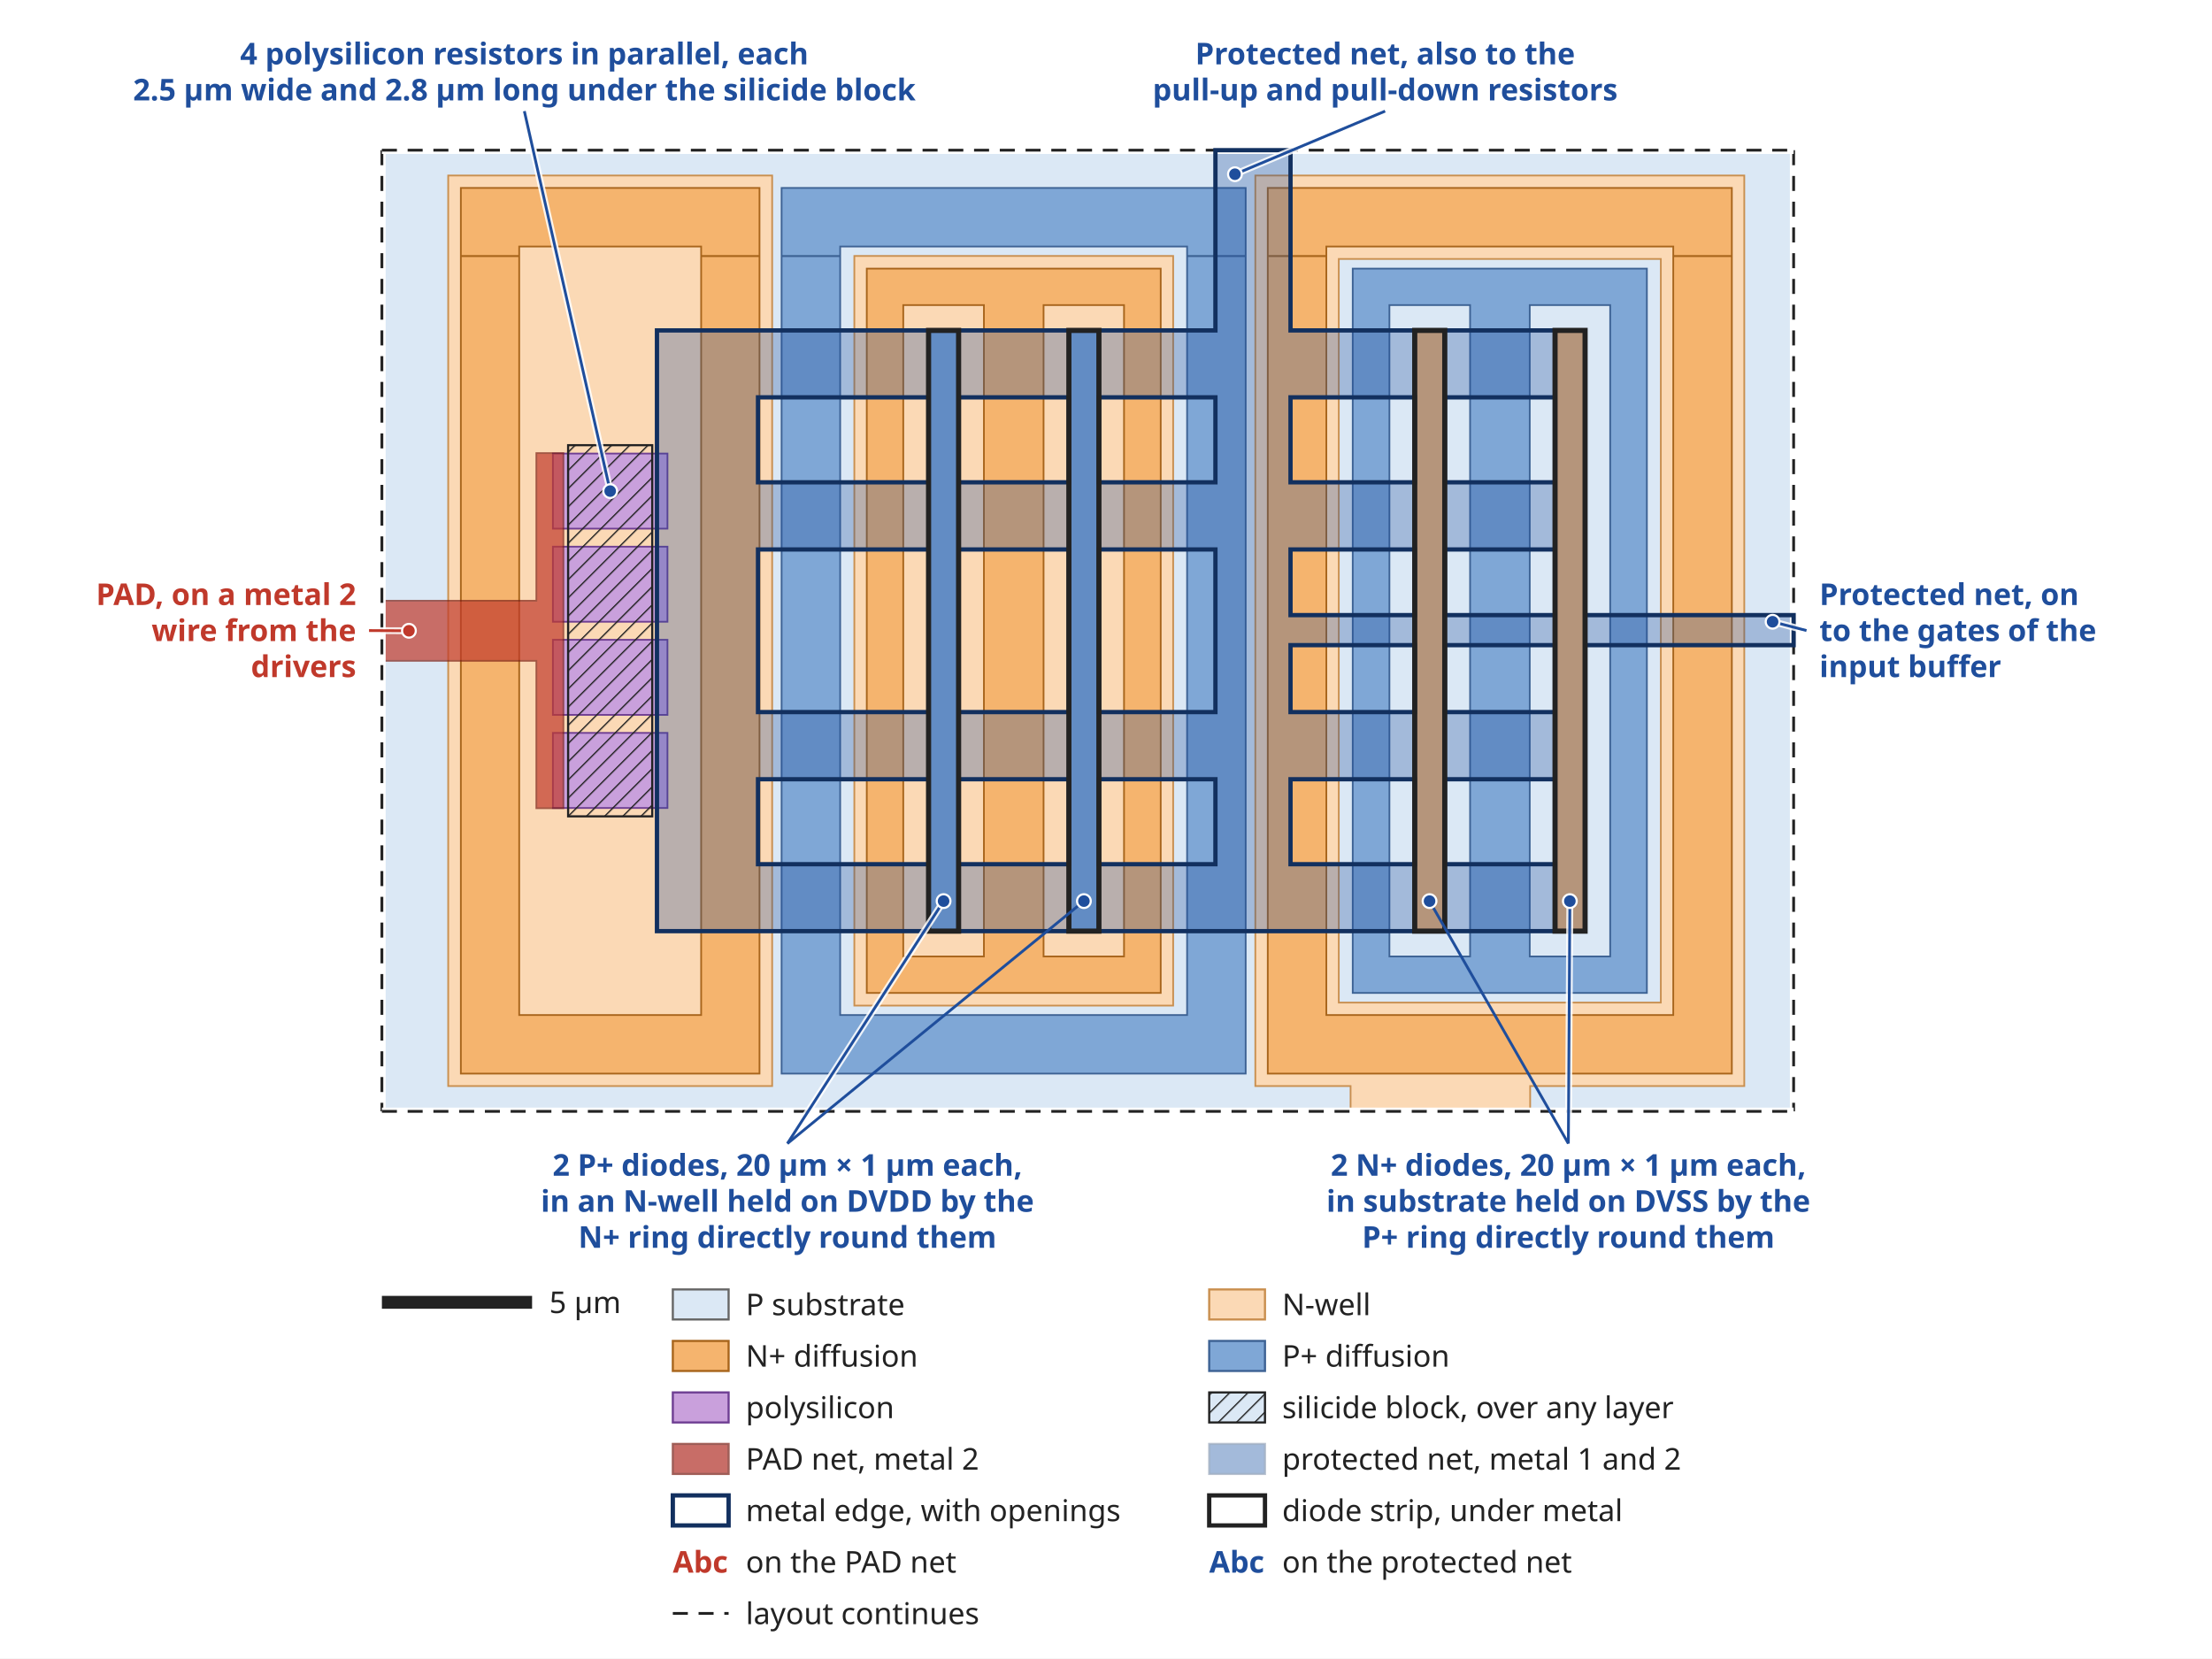
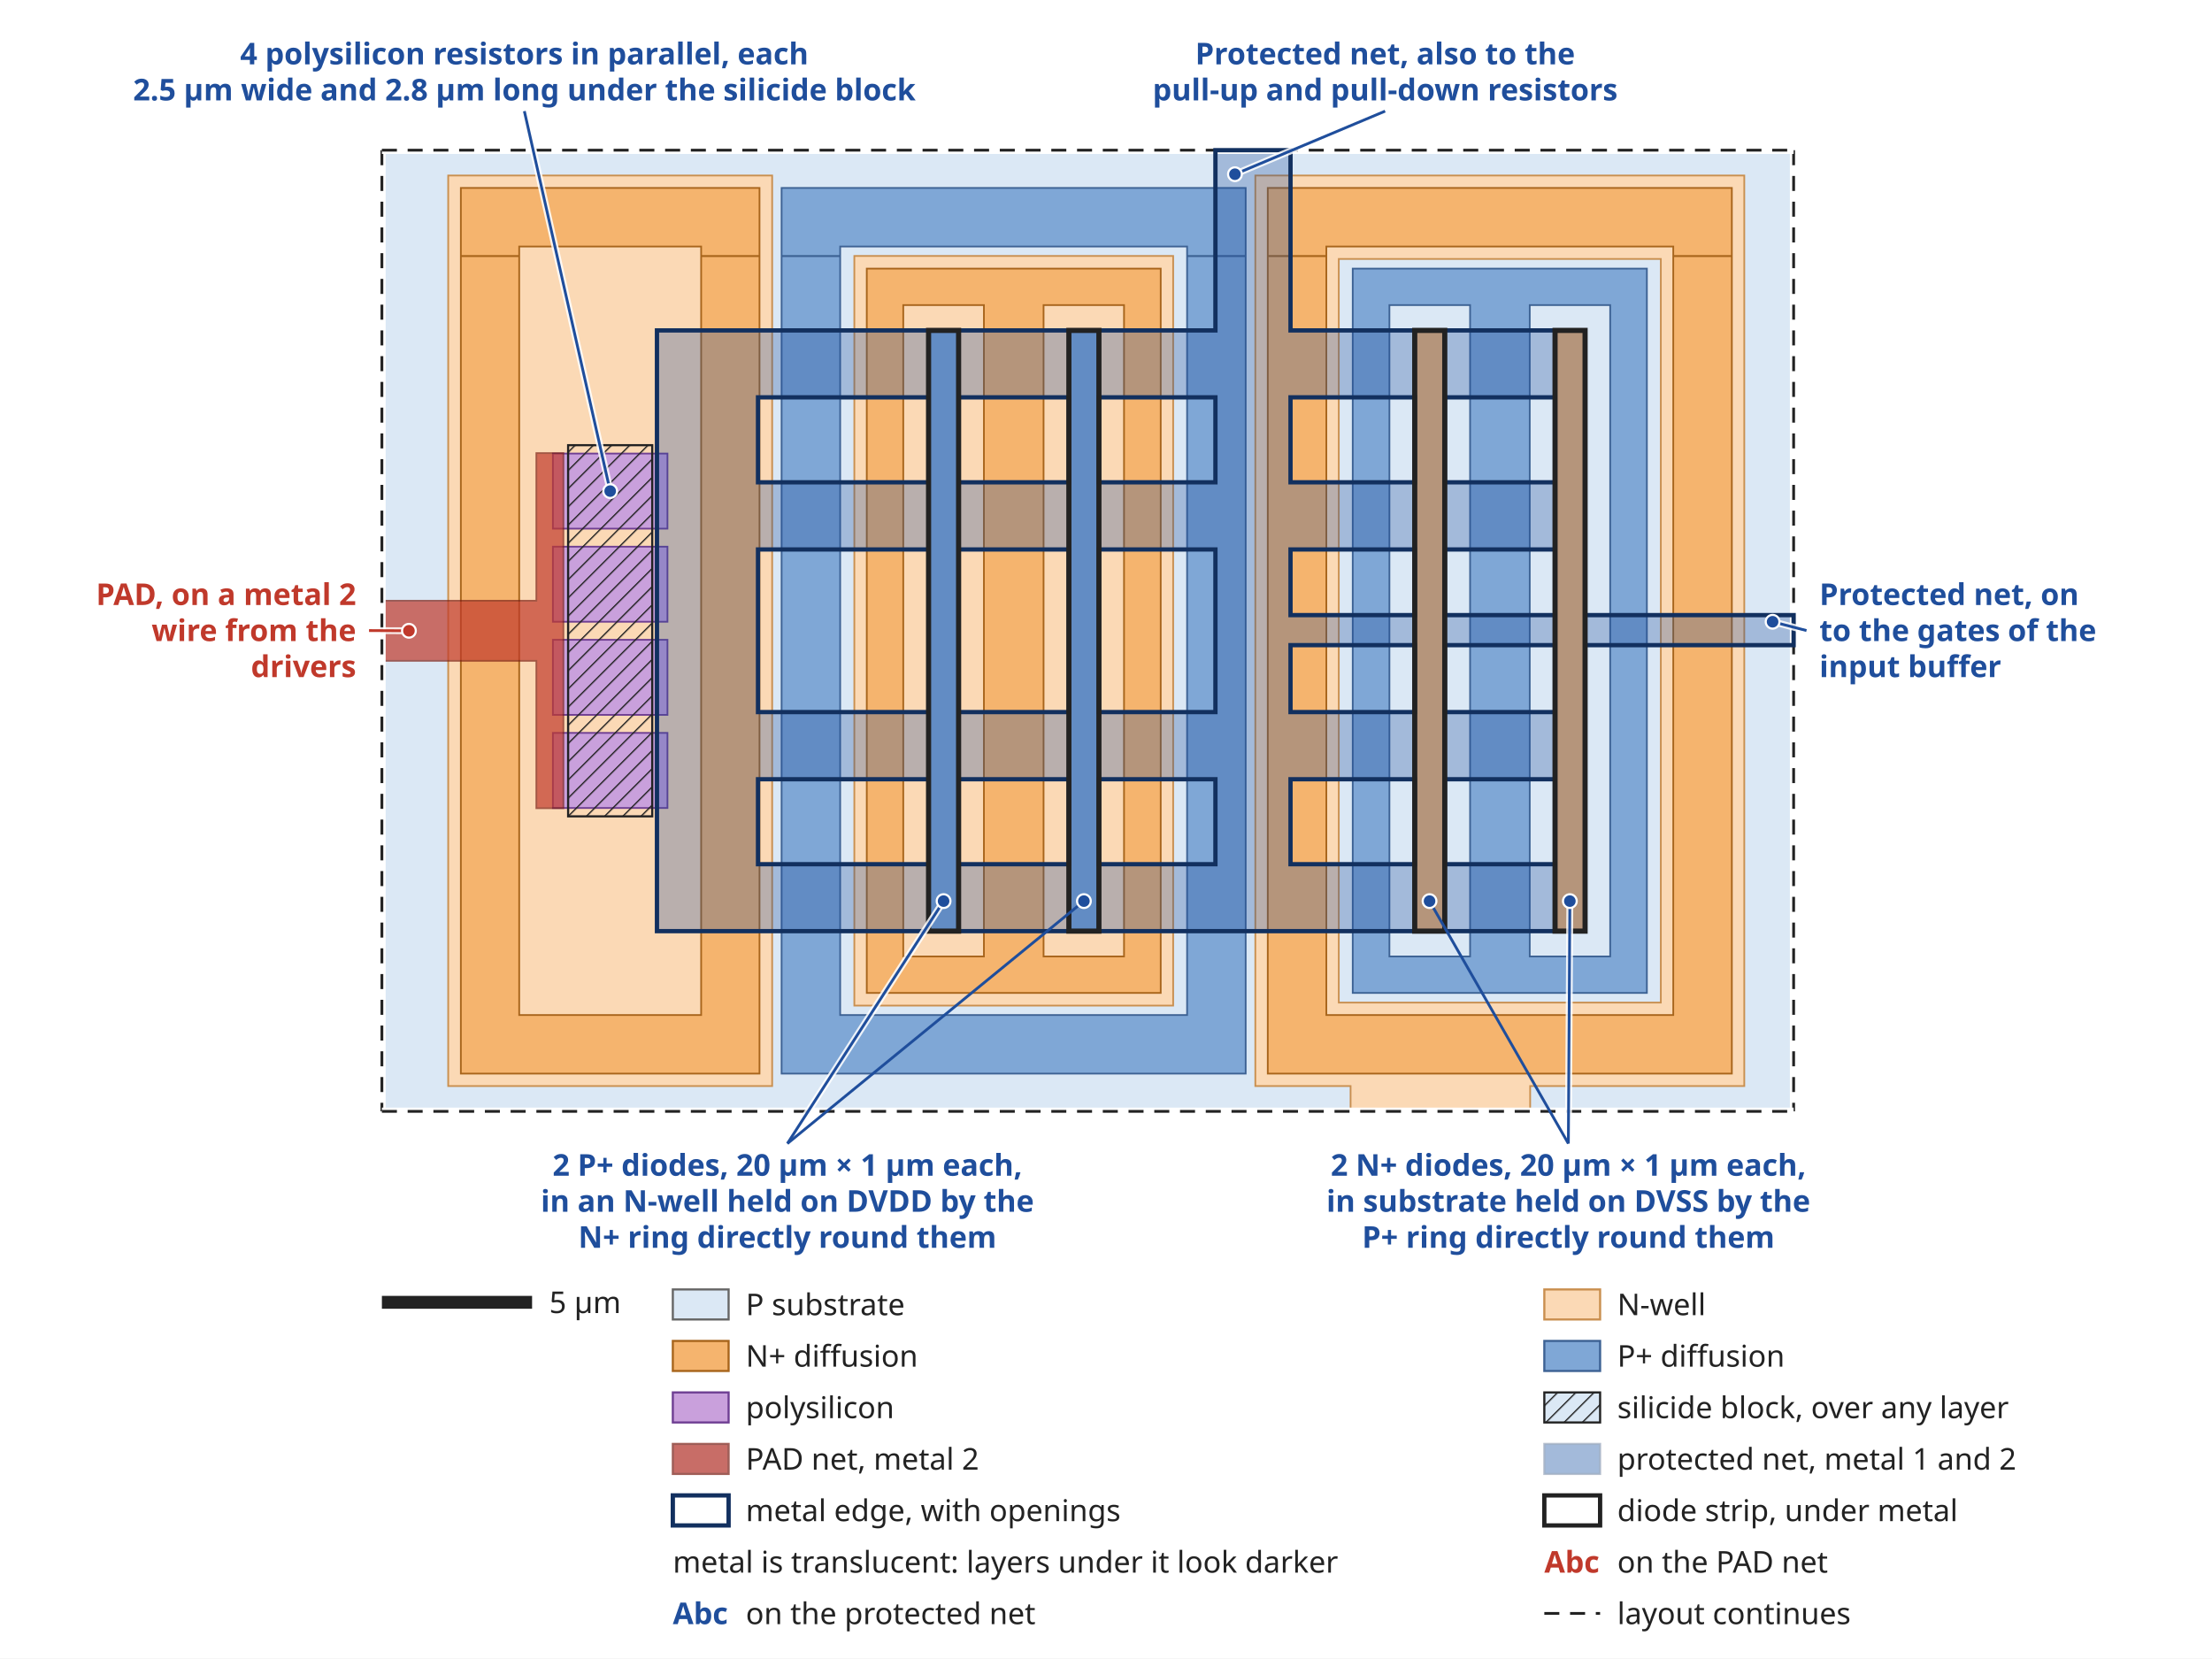
<svg xmlns="http://www.w3.org/2000/svg" width="1031" height="773" viewBox="0 0 1031 773" font-family="sans-serif">
  <defs>
    <pattern id="hatch" width="6" height="6" patternUnits="userSpaceOnUse" patternTransform="rotate(45)">
      <line x1="0" y1="0" x2="0" y2="6" stroke="#222222" stroke-width="1.2" />
    </pattern>
    <marker id="arrow-hot" viewBox="0 0 10 10" refX="7" refY="5" markerWidth="4.5" markerHeight="4.5" orient="auto">
      <path d="M0,0 L10,5 L0,10 z" fill="#c0392b" />
    </marker>
    <marker id="arrow-clamp" viewBox="0 0 10 10" refX="7" refY="5" markerWidth="4.5" markerHeight="4.5" orient="auto">
      <path d="M0,0 L10,5 L0,10 z" fill="#e08a00" />
    </marker>
    <marker id="arrow-second" viewBox="0 0 10 10" refX="7" refY="5" markerWidth="4.5" markerHeight="4.5" orient="auto">
      <path d="M0,0 L10,5 L0,10 z" fill="#1f4e9c" />
    </marker>
    <marker id="arrow-snap" viewBox="0 0 10 10" refX="7" refY="5" markerWidth="4.5" markerHeight="4.5" orient="auto">
      <path d="M0,0 L10,5 L0,10 z" fill="#8e44ad" />
    </marker>
  </defs>
  <rect width="1031" height="773" fill="#ffffff" />
  <rect x="178.0" y="70.0" width="658.0" height="448.0" fill="#dbe8f5" />
  <path d="M585.1,81.8L624.0,81.8L813.0,81.8L813.0,506.2L713.2,506.2L713.2,515.2L713.2,518.0L629.5,518.0L629.5,515.2L629.5,506.2L585.1,506.2ZM624.0,120.7L624.0,467.3L774.1,467.3L774.1,120.7ZM398.2,119.3L546.8,119.3L546.8,468.7L398.2,468.7ZM208.9,81.8L359.9,81.8L359.9,506.2L208.9,506.2Z" fill="#fbd9b5" stroke="#c98f4f" stroke-width="0.8" fill-rule="evenodd" opacity="1.0" />
  <path d="M630.5,125.2L643.3,125.2L754.9,125.2L767.6,125.2L767.6,126.4L767.6,142.2L767.6,461.7L767.6,462.8L754.9,462.8L643.3,462.8L630.5,462.8L630.5,461.7L630.5,142.2L630.5,126.4ZM713.0,142.2L713.0,146.1L713.0,441.9L713.0,445.8L750.5,445.8L750.5,441.9L750.5,146.1L750.5,142.2ZM647.6,142.2L647.6,146.1L647.6,441.9L647.6,445.8L685.2,445.8L685.2,441.9L685.2,146.1L685.2,142.2ZM364.3,119.4L391.6,119.4L391.6,468.7L391.6,473.1L553.3,473.1L553.3,468.7L553.3,119.4L580.6,119.4L580.6,468.7L580.6,473.1L580.6,500.4L364.3,500.4L364.3,473.1L364.3,468.7ZM364.3,87.6L580.6,87.6L580.6,114.9L580.6,119.3L553.3,119.3L553.3,114.9L391.6,114.9L391.6,119.3L364.3,119.3L364.3,114.9ZM498.2,154.0L512.2,154.0L512.2,434.0L498.2,434.0ZM432.8,154.0L446.8,154.0L446.8,434.0L432.8,434.0Z" fill="#7fa7d6" stroke="#3d6294" stroke-width="0.8" fill-rule="evenodd" opacity="1.0" />
  <path d="M404.0,125.2L416.7,125.2L528.3,125.2L541.0,125.2L541.0,126.4L541.0,142.2L541.0,461.7L541.0,462.8L528.3,462.8L416.7,462.8L404.0,462.8L404.0,461.7L404.0,142.2L404.0,126.4ZM486.4,142.2L486.4,146.1L486.4,441.9L486.4,445.8L523.9,445.8L523.9,441.9L523.9,146.1L523.9,142.2ZM421.0,142.2L421.0,146.1L421.0,441.9L421.0,445.8L458.6,445.8L458.6,441.9L458.6,146.1L458.6,142.2ZM590.9,119.4L618.2,119.4L618.2,468.7L618.2,473.1L779.9,473.1L779.9,468.7L779.9,119.4L807.2,119.4L807.2,468.7L807.2,473.1L807.2,500.4L590.9,500.4L590.9,473.1L590.9,468.7ZM214.8,119.4L242.0,119.4L242.0,468.7L242.0,473.1L326.8,473.1L326.8,468.7L326.8,119.4L354.0,119.4L354.0,468.7L354.0,473.1L354.0,500.4L214.8,500.4L214.8,473.1L214.8,468.7ZM590.9,87.6L807.2,87.6L807.2,114.9L807.2,119.3L779.9,119.3L779.9,114.9L618.2,114.9L618.2,119.3L590.9,119.3L590.9,114.9ZM214.8,87.6L354.0,87.6L354.0,114.9L354.0,119.3L326.8,119.3L326.8,114.9L242.0,114.9L242.0,119.3L214.8,119.3L214.8,114.9ZM724.8,154.0L738.8,154.0L738.8,434.0L724.8,434.0ZM659.4,154.0L673.4,154.0L673.4,434.0L659.4,434.0Z" fill="#f5b46e" stroke="#a8651c" stroke-width="0.8" fill-rule="evenodd" opacity="1.0" />
  <path d="M257.7,341.6L311.1,341.6L311.1,376.6L257.7,376.6ZM257.7,298.2L311.1,298.2L311.1,333.2L257.7,333.2ZM257.7,254.8L311.1,254.8L311.1,289.8L257.7,289.8ZM257.7,211.4L311.1,211.4L311.1,246.4L257.7,246.4Z" fill="#c9a0dc" stroke="#6f3f93" stroke-width="0.8" fill-rule="evenodd" opacity="1.0" />
  <path d="M264.8,207.5L304.0,207.5L304.0,250.3L304.0,250.9L304.0,293.7L304.0,294.3L304.0,337.1L304.0,337.7L304.0,380.5L264.8,380.5L264.8,337.7L264.8,337.1L264.8,294.3L264.8,293.7L264.8,250.9L264.8,250.3L264.8,207.5Z" fill="url(#hatch)" stroke="#222222" stroke-width="1.0" fill-rule="evenodd" opacity="1.0" />
  <path d="M250.0,211.2L262.6,211.2L262.6,376.7L250.0,376.7L250.0,308.0L178.0,308.0L178.0,280.0L250.0,280.0Z" fill="#c0392b" stroke="#7d1f14" stroke-width="0.8" fill-rule="evenodd" opacity="0.7" />
  <path d="M566.5,70.0L601.5,70.0L601.5,73.2L601.5,154.0L659.4,154.0L673.4,154.0L724.8,154.0L738.8,154.0L738.8,185.2L738.8,224.8L738.8,256.1L738.8,286.7L814.4,286.7L814.4,286.7L836.0,286.7L836.0,300.7L814.4,300.7L814.4,300.7L738.8,300.7L738.8,331.9L738.8,363.2L738.8,402.8L738.8,434.0L738.8,434.0L306.2,434.0L306.2,434.0L306.2,402.8L306.2,376.7L306.2,376.5L306.2,363.2L306.2,341.7L306.2,333.1L306.2,331.9L306.2,298.3L306.2,289.7L306.2,256.1L306.2,254.9L306.2,246.3L306.2,224.8L306.2,211.5L306.2,211.2L306.2,185.2L306.2,154.0L353.3,154.0L432.8,154.0L446.8,154.0L498.2,154.0L512.2,154.0L566.5,154.0L566.5,73.2ZM512.2,256.1L512.2,331.9L566.5,331.9L566.5,300.7L566.5,286.7L566.5,256.1ZM673.4,363.2L673.4,402.8L724.8,402.8L724.8,363.2ZM601.5,363.2L601.5,402.8L659.4,402.8L659.4,363.2ZM512.2,363.2L512.2,402.8L566.5,402.8L566.5,363.2ZM446.8,363.2L446.8,402.8L498.2,402.8L498.2,363.2ZM353.3,363.2L353.3,402.8L432.8,402.8L432.8,363.2ZM673.4,300.7L673.4,331.9L724.8,331.9L724.8,300.7ZM601.5,300.7L601.5,331.9L659.4,331.9L659.4,300.7ZM673.4,256.1L673.4,286.7L724.8,286.7L724.8,256.1ZM601.5,256.1L601.5,286.7L659.4,286.7L659.4,256.1ZM446.8,256.1L446.8,331.9L498.2,331.9L498.2,256.1ZM353.3,256.1L353.3,331.9L432.8,331.9L432.8,256.1ZM673.4,185.2L673.4,224.8L724.8,224.8L724.8,185.2ZM601.5,185.2L601.5,224.8L659.4,224.8L659.4,185.2ZM512.2,185.2L512.2,224.8L566.5,224.8L566.5,185.2ZM446.8,185.2L446.8,224.8L498.2,224.8L498.2,185.2ZM353.3,185.2L353.3,224.8L432.8,224.8L432.8,185.2Z" fill="#1f4e9c" stroke="#12305f" stroke-width="0.8" fill-rule="evenodd" opacity="0.3" />
  <line x1="178.0" y1="70.0" x2="178.0" y2="518.0" stroke="#ffffff" stroke-width="3.5" />
  <line x1="178.0" y1="70.0" x2="178.0" y2="518.0" stroke="#222222" stroke-width="1.3" stroke-dasharray="7,5" />
  <line x1="836.0" y1="70.0" x2="836.0" y2="518.0" stroke="#ffffff" stroke-width="3.5" />
  <line x1="836.0" y1="70.0" x2="836.0" y2="518.0" stroke="#222222" stroke-width="1.3" stroke-dasharray="7,5" />
  <line x1="178.0" y1="70.0" x2="836.0" y2="70.0" stroke="#ffffff" stroke-width="3.5" />
  <line x1="178.0" y1="70.0" x2="836.0" y2="70.0" stroke="#222222" stroke-width="1.3" stroke-dasharray="7,5" />
  <line x1="178.0" y1="518.0" x2="836.0" y2="518.0" stroke="#ffffff" stroke-width="3.5" />
  <line x1="178.0" y1="518.0" x2="836.0" y2="518.0" stroke="#222222" stroke-width="1.3" stroke-dasharray="7,5" />
  <path d="M566.5,70.0L601.5,70.0L601.5,73.2L601.5,154.0L659.4,154.0L673.4,154.0L724.8,154.0L738.8,154.0L738.8,185.2L738.8,224.8L738.8,256.1L738.8,286.7L814.4,286.7L814.4,286.7L836.0,286.7L836.0,300.7L814.4,300.7L814.4,300.7L738.8,300.7L738.8,331.9L738.8,363.2L738.8,402.8L738.8,434.0L738.8,434.0L306.2,434.0L306.2,434.0L306.2,402.8L306.2,376.7L306.2,376.5L306.2,363.2L306.2,341.7L306.2,333.1L306.2,331.9L306.2,298.3L306.2,289.7L306.2,256.1L306.2,254.9L306.2,246.3L306.2,224.8L306.2,211.5L306.2,211.2L306.2,185.2L306.2,154.0L353.3,154.0L432.8,154.0L446.8,154.0L498.2,154.0L512.2,154.0L566.5,154.0L566.5,73.2ZM512.2,256.1L512.2,331.9L566.5,331.9L566.5,300.7L566.5,286.7L566.5,256.1ZM673.4,363.2L673.4,402.8L724.8,402.8L724.8,363.2ZM601.5,363.2L601.5,402.8L659.4,402.8L659.4,363.2ZM512.2,363.2L512.2,402.8L566.5,402.8L566.5,363.2ZM446.8,363.2L446.8,402.8L498.2,402.8L498.2,363.2ZM353.3,363.2L353.3,402.8L432.8,402.8L432.8,363.2ZM673.4,300.7L673.4,331.9L724.8,331.9L724.8,300.7ZM601.5,300.7L601.5,331.9L659.4,331.9L659.4,300.7ZM673.4,256.1L673.4,286.7L724.8,286.7L724.8,256.1ZM601.5,256.1L601.5,286.7L659.4,286.7L659.4,256.1ZM446.8,256.1L446.8,331.9L498.2,331.9L498.2,256.1ZM353.3,256.1L353.3,331.9L432.8,331.9L432.8,256.1ZM673.4,185.2L673.4,224.8L724.8,224.8L724.8,185.2ZM601.5,185.2L601.5,224.8L659.4,224.8L659.4,185.2ZM512.2,185.2L512.2,224.8L566.5,224.8L566.5,185.2ZM446.8,185.2L446.8,224.8L498.2,224.8L498.2,185.2ZM353.3,185.2L353.3,224.8L432.8,224.8L432.8,185.2Z" fill="none" stroke="#12305f" stroke-width="2.0" />
  <path d="M498.2,154.0L512.2,154.0L512.2,434.0L498.2,434.0ZM432.8,154.0L446.8,154.0L446.8,434.0L432.8,434.0Z" fill="none" stroke="#222222" stroke-width="2.4" />
  <path d="M724.8,154.0L738.8,154.0L738.8,434.0L724.8,434.0ZM659.4,154.0L673.4,154.0L673.4,434.0L659.4,434.0Z" fill="none" stroke="#222222" stroke-width="2.4" />
  <polyline points="172.0,293.9 190.6,294.0" fill="none" stroke="#fff" stroke-width="3.2" opacity="0.85" />
  <polyline points="172.0,293.9 190.6,294.0" fill="none" stroke="#c0392b" stroke-width="1.3" />
  <circle cx="190.6" cy="294.0" r="3.2" fill="#c0392b" stroke="#fff" stroke-width="1" />
  <text x="166.0" y="282.0" text-anchor="end" font-size="14" fill="#c0392b" font-weight="bold" stroke="#ffffff" stroke-width="3.5" paint-order="stroke" stroke-linejoin="round">PAD, on a metal 2</text>
  <text x="166.0" y="298.8" text-anchor="end" font-size="14" fill="#c0392b" font-weight="bold" stroke="#ffffff" stroke-width="3.5" paint-order="stroke" stroke-linejoin="round">wire from the</text>
  <text x="166.0" y="315.6" text-anchor="end" font-size="14" fill="#c0392b" font-weight="bold" stroke="#ffffff" stroke-width="3.5" paint-order="stroke" stroke-linejoin="round">drivers</text>
  <polyline points="842.0,293.9 826.2,289.8" fill="none" stroke="#fff" stroke-width="3.2" opacity="0.85" />
  <polyline points="842.0,293.9 826.2,289.8" fill="none" stroke="#1f4e9c" stroke-width="1.3" />
  <circle cx="826.2" cy="289.8" r="3.2" fill="#1f4e9c" stroke="#fff" stroke-width="1" />
  <text x="848.0" y="282.0" text-anchor="start" font-size="14" fill="#1f4e9c" font-weight="bold" stroke="#ffffff" stroke-width="3.5" paint-order="stroke" stroke-linejoin="round">Protected net, on</text>
  <text x="848.0" y="298.8" text-anchor="start" font-size="14" fill="#1f4e9c" font-weight="bold" stroke="#ffffff" stroke-width="3.5" paint-order="stroke" stroke-linejoin="round">to the gates of the</text>
  <text x="848.0" y="315.6" text-anchor="start" font-size="14" fill="#1f4e9c" font-weight="bold" stroke="#ffffff" stroke-width="3.5" paint-order="stroke" stroke-linejoin="round">input buffer</text>
  <polyline points="244.4,51.8 284.4,228.9" fill="none" stroke="#fff" stroke-width="3.2" opacity="0.85" />
  <polyline points="244.4,51.8 284.4,228.9" fill="none" stroke="#1f4e9c" stroke-width="1.3" />
  <circle cx="284.4" cy="228.9" r="3.2" fill="#1f4e9c" stroke="#fff" stroke-width="1" />
  <text x="244.4" y="30.0" text-anchor="middle" font-size="14" fill="#1f4e9c" font-weight="bold" stroke="#ffffff" stroke-width="3.5" paint-order="stroke" stroke-linejoin="round">4 polysilicon resistors in parallel, each</text>
  <text x="244.4" y="46.8" text-anchor="middle" font-size="14" fill="#1f4e9c" font-weight="bold" stroke="#ffffff" stroke-width="3.5" paint-order="stroke" stroke-linejoin="round">2.5 µm wide and 2.8 µm long under the silicide block</text>
  <polyline points="645.6,51.8 575.6,81.2" fill="none" stroke="#fff" stroke-width="3.2" opacity="0.85" />
  <polyline points="645.6,51.8 575.6,81.2" fill="none" stroke="#1f4e9c" stroke-width="1.3" />
  <circle cx="575.6" cy="81.2" r="3.2" fill="#1f4e9c" stroke="#fff" stroke-width="1" />
  <text x="645.6" y="30.0" text-anchor="middle" font-size="14" fill="#1f4e9c" font-weight="bold" stroke="#ffffff" stroke-width="3.5" paint-order="stroke" stroke-linejoin="round">Protected net, also to the</text>
  <text x="645.6" y="46.8" text-anchor="middle" font-size="14" fill="#1f4e9c" font-weight="bold" stroke="#ffffff" stroke-width="3.5" paint-order="stroke" stroke-linejoin="round">pull-up and pull-down resistors</text>
  <polyline points="367.0,533.0 439.8,420.0" fill="none" stroke="#fff" stroke-width="3.2" opacity="0.85" />
  <polyline points="367.0,533.0 439.8,420.0" fill="none" stroke="#1f4e9c" stroke-width="1.3" />
  <circle cx="439.8" cy="420.0" r="3.2" fill="#1f4e9c" stroke="#fff" stroke-width="1" />
  <line x1="367.0" y1="533.0" x2="505.2" y2="420.0" stroke="#1f4e9c" stroke-width="1.3" />
  <circle cx="505.2" cy="420.0" r="3.2" fill="#1f4e9c" stroke="#fff" stroke-width="1" />
  <text x="367.0" y="548.0" text-anchor="middle" font-size="14" fill="#1f4e9c" font-weight="bold" stroke="#ffffff" stroke-width="3.5" paint-order="stroke" stroke-linejoin="round">2 P+ diodes, 20 µm × 1 µm each,</text>
  <text x="367.0" y="564.8" text-anchor="middle" font-size="14" fill="#1f4e9c" font-weight="bold" stroke="#ffffff" stroke-width="3.5" paint-order="stroke" stroke-linejoin="round">in an N-well held on DVDD by the</text>
  <text x="367.0" y="581.6" text-anchor="middle" font-size="14" fill="#1f4e9c" font-weight="bold" stroke="#ffffff" stroke-width="3.5" paint-order="stroke" stroke-linejoin="round">N+ ring directly round them</text>
  <polyline points="731.0,533.0 731.7,420.0" fill="none" stroke="#fff" stroke-width="3.2" opacity="0.85" />
  <polyline points="731.0,533.0 731.7,420.0" fill="none" stroke="#1f4e9c" stroke-width="1.3" />
  <circle cx="731.7" cy="420.0" r="3.2" fill="#1f4e9c" stroke="#fff" stroke-width="1" />
  <line x1="731.0" y1="533.0" x2="666.3" y2="420.0" stroke="#1f4e9c" stroke-width="1.3" />
  <circle cx="666.3" cy="420.0" r="3.2" fill="#1f4e9c" stroke="#fff" stroke-width="1" />
  <text x="731.0" y="548.0" text-anchor="middle" font-size="14" fill="#1f4e9c" font-weight="bold" stroke="#ffffff" stroke-width="3.5" paint-order="stroke" stroke-linejoin="round">2 N+ diodes, 20 µm × 1 µm each,</text>
  <text x="731.0" y="564.8" text-anchor="middle" font-size="14" fill="#1f4e9c" font-weight="bold" stroke="#ffffff" stroke-width="3.5" paint-order="stroke" stroke-linejoin="round">in substrate held on DVSS by the</text>
  <text x="731.0" y="581.6" text-anchor="middle" font-size="14" fill="#1f4e9c" font-weight="bold" stroke="#ffffff" stroke-width="3.5" paint-order="stroke" stroke-linejoin="round">P+ ring directly round them</text>
  <rect x="178.0" y="604.0" width="70.0" height="6" fill="#222222" />
  <text x="256.0" y="612.0" font-size="14" fill="#222222">5 µm</text>
  <rect x="313.6" y="601.0" width="26" height="14" fill="#dbe8f5" />
  <rect x="313.6" y="601.0" width="26" height="14" fill="#dbe8f5" stroke="#666666" opacity="1.0" />
  <text x="347.6" y="613.0" font-size="14" fill="#222222">P substrate</text>
-   <rect x="563.6" y="601.0" width="26" height="14" fill="#dbe8f5" />
-   <rect x="563.6" y="601.0" width="26" height="14" fill="#fbd9b5" stroke="#c98f4f" opacity="1.0" />
-   <text x="597.6" y="613.0" font-size="14" fill="#222222">N-well</text>
+   <rect x="719.8" y="601.0" width="26" height="14" fill="#dbe8f5" />
+   <rect x="719.8" y="601.0" width="26" height="14" fill="#fbd9b5" stroke="#c98f4f" opacity="1.0" />
+   <text x="753.8" y="613.0" font-size="14" fill="#222222">N-well</text>
  <rect x="313.6" y="625.0" width="26" height="14" fill="#dbe8f5" />
  <rect x="313.6" y="625.0" width="26" height="14" fill="#f5b46e" stroke="#a8651c" opacity="1.0" />
  <text x="347.6" y="637.0" font-size="14" fill="#222222">N+ diffusion</text>
-   <rect x="563.6" y="625.0" width="26" height="14" fill="#dbe8f5" />
-   <rect x="563.6" y="625.0" width="26" height="14" fill="#7fa7d6" stroke="#3d6294" opacity="1.0" />
-   <text x="597.6" y="637.0" font-size="14" fill="#222222">P+ diffusion</text>
+   <rect x="719.8" y="625.0" width="26" height="14" fill="#dbe8f5" />
+   <rect x="719.8" y="625.0" width="26" height="14" fill="#7fa7d6" stroke="#3d6294" opacity="1.0" />
+   <text x="753.8" y="637.0" font-size="14" fill="#222222">P+ diffusion</text>
  <rect x="313.6" y="649.0" width="26" height="14" fill="#dbe8f5" />
  <rect x="313.6" y="649.0" width="26" height="14" fill="#c9a0dc" stroke="#6f3f93" opacity="1.0" />
  <text x="347.6" y="661.0" font-size="14" fill="#222222">polysilicon</text>
-   <rect x="563.6" y="649.0" width="26" height="14" fill="#dbe8f5" />
-   <rect x="563.6" y="649.0" width="26" height="14" fill="url(#hatch)" stroke="#222222" opacity="1.0" />
-   <text x="597.6" y="661.0" font-size="14" fill="#222222">silicide block, over any layer</text>
+   <rect x="719.8" y="649.0" width="26" height="14" fill="#dbe8f5" />
+   <rect x="719.8" y="649.0" width="26" height="14" fill="url(#hatch)" stroke="#222222" opacity="1.0" />
+   <text x="753.8" y="661.0" font-size="14" fill="#222222">silicide block, over any layer</text>
  <rect x="313.6" y="673.0" width="26" height="14" fill="#dbe8f5" />
  <rect x="313.6" y="673.0" width="26" height="14" fill="#c0392b" stroke="#7d1f14" opacity="0.7" />
  <text x="347.6" y="685.0" font-size="14" fill="#222222">PAD net, metal 2</text>
-   <rect x="563.6" y="673.0" width="26" height="14" fill="#dbe8f5" />
-   <rect x="563.6" y="673.0" width="26" height="14" fill="#1f4e9c" stroke="#12305f" opacity="0.3" />
-   <text x="597.6" y="685.0" font-size="14" fill="#222222">protected net, metal 1 and 2</text>
+   <rect x="719.8" y="673.0" width="26" height="14" fill="#dbe8f5" />
+   <rect x="719.8" y="673.0" width="26" height="14" fill="#1f4e9c" stroke="#12305f" opacity="0.3" />
+   <text x="753.8" y="685.0" font-size="14" fill="#222222">protected net, metal 1 and 2</text>
  <rect x="313.6" y="697.0" width="26" height="14" fill="none" stroke="#12305f" stroke-width="2" />
  <text x="347.6" y="709.0" font-size="14" fill="#222222">metal edge, with openings</text>
-   <rect x="563.6" y="697.0" width="26" height="14" fill="none" stroke="#222222" stroke-width="2" />
-   <text x="597.6" y="709.0" font-size="14" fill="#222222">diode strip, under metal</text>
-   <text x="313.6" y="733.0" font-size="14" font-weight="bold" fill="#c0392b">Abc</text>
-   <text x="347.6" y="733.0" font-size="14" fill="#222222">on the PAD net</text>
-   <text x="563.6" y="733.0" font-size="14" font-weight="bold" fill="#1f4e9c">Abc</text>
-   <text x="597.6" y="733.0" font-size="14" fill="#222222">on the protected net</text>
-   <line x1="313.6" y1="752.0" x2="339.6" y2="752.0" stroke="#222222" stroke-width="1.3" stroke-dasharray="7,5" />
-   <text x="347.6" y="757.0" font-size="14" fill="#222222">layout continues</text>
+   <rect x="719.8" y="697.0" width="26" height="14" fill="none" stroke="#222222" stroke-width="2" />
+   <text x="753.8" y="709.0" font-size="14" fill="#222222">diode strip, under metal</text>
+   <text x="313.6" y="733.0" font-size="14" fill="#222222">metal is translucent: layers under it look darker</text>
+   <text x="719.8" y="733.0" font-size="14" font-weight="bold" fill="#c0392b">Abc</text>
+   <text x="753.8" y="733.0" font-size="14" fill="#222222">on the PAD net</text>
+   <text x="313.6" y="757.0" font-size="14" font-weight="bold" fill="#1f4e9c">Abc</text>
+   <text x="347.6" y="757.0" font-size="14" fill="#222222">on the protected net</text>
+   <line x1="719.8" y1="752.0" x2="745.8" y2="752.0" stroke="#222222" stroke-width="1.3" stroke-dasharray="7,5" />
+   <text x="753.8" y="757.0" font-size="14" fill="#222222">layout continues</text>
</svg>
